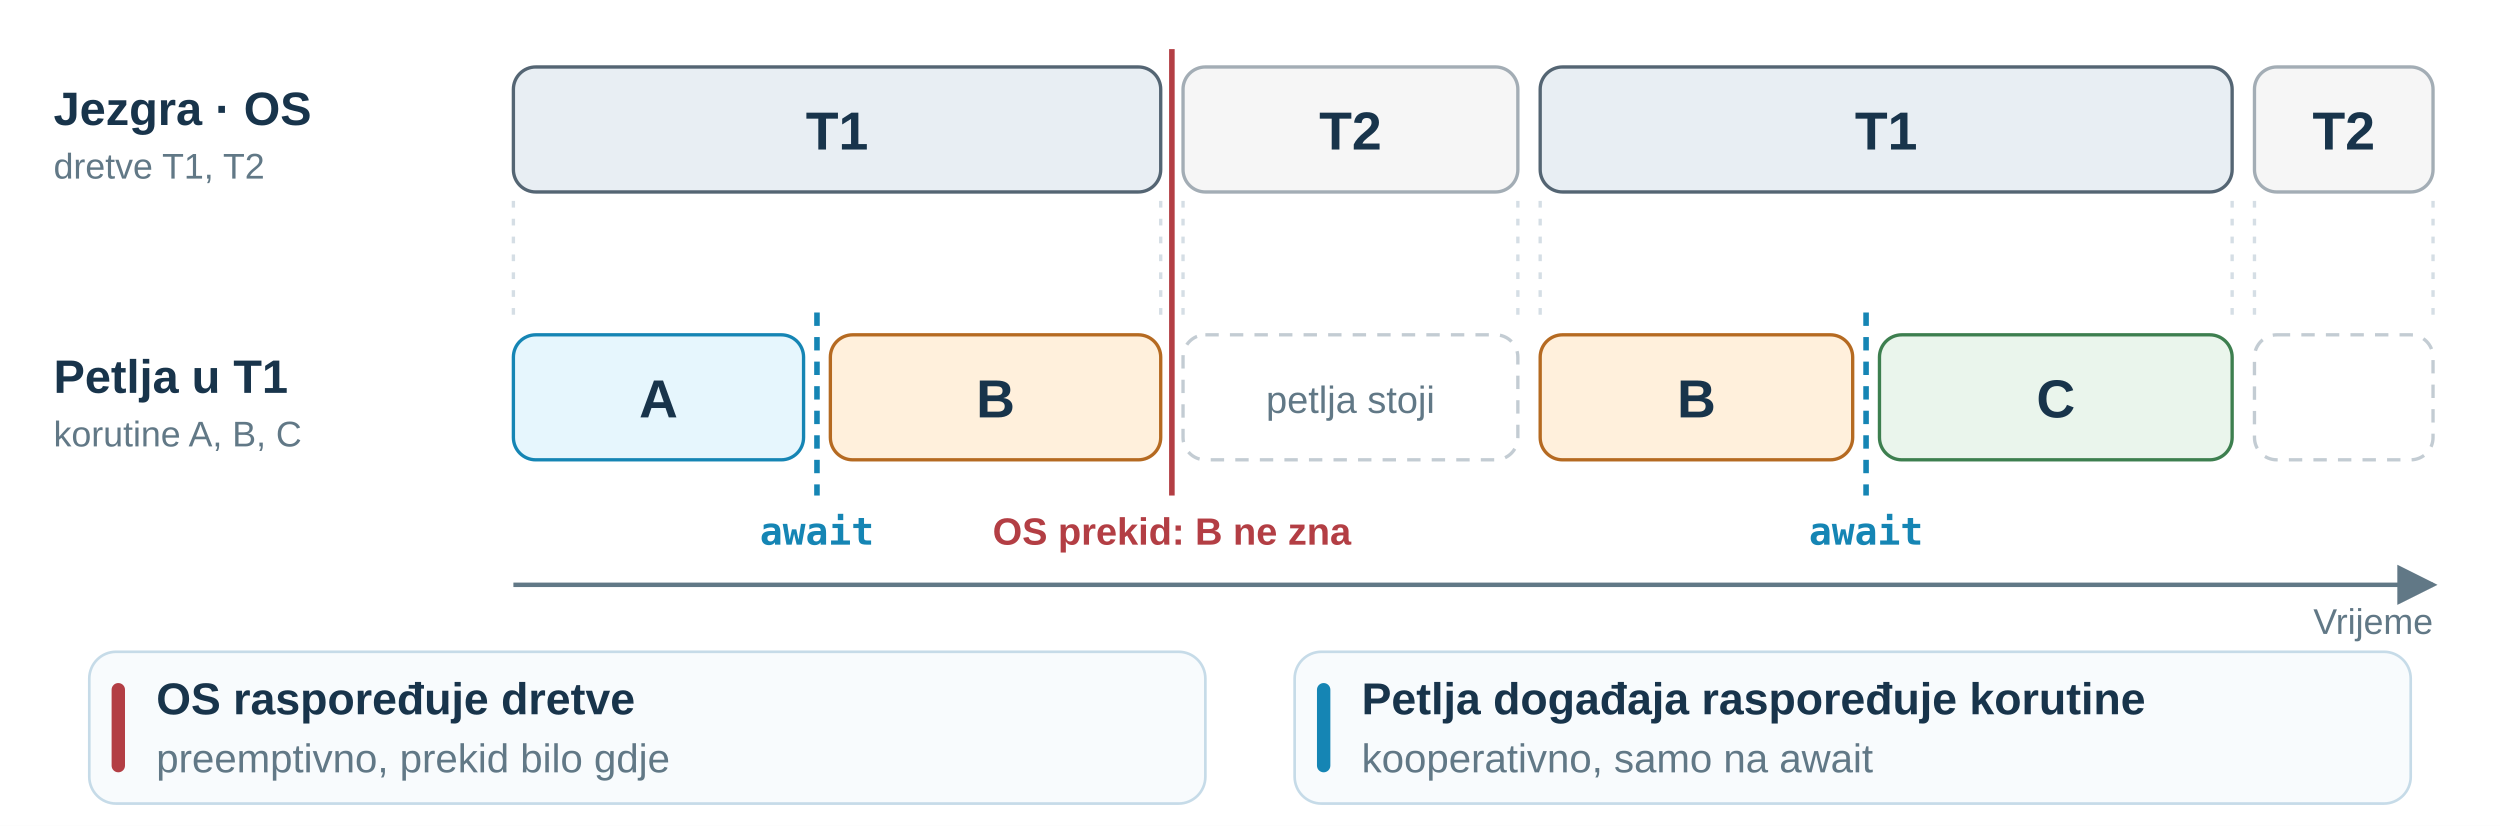
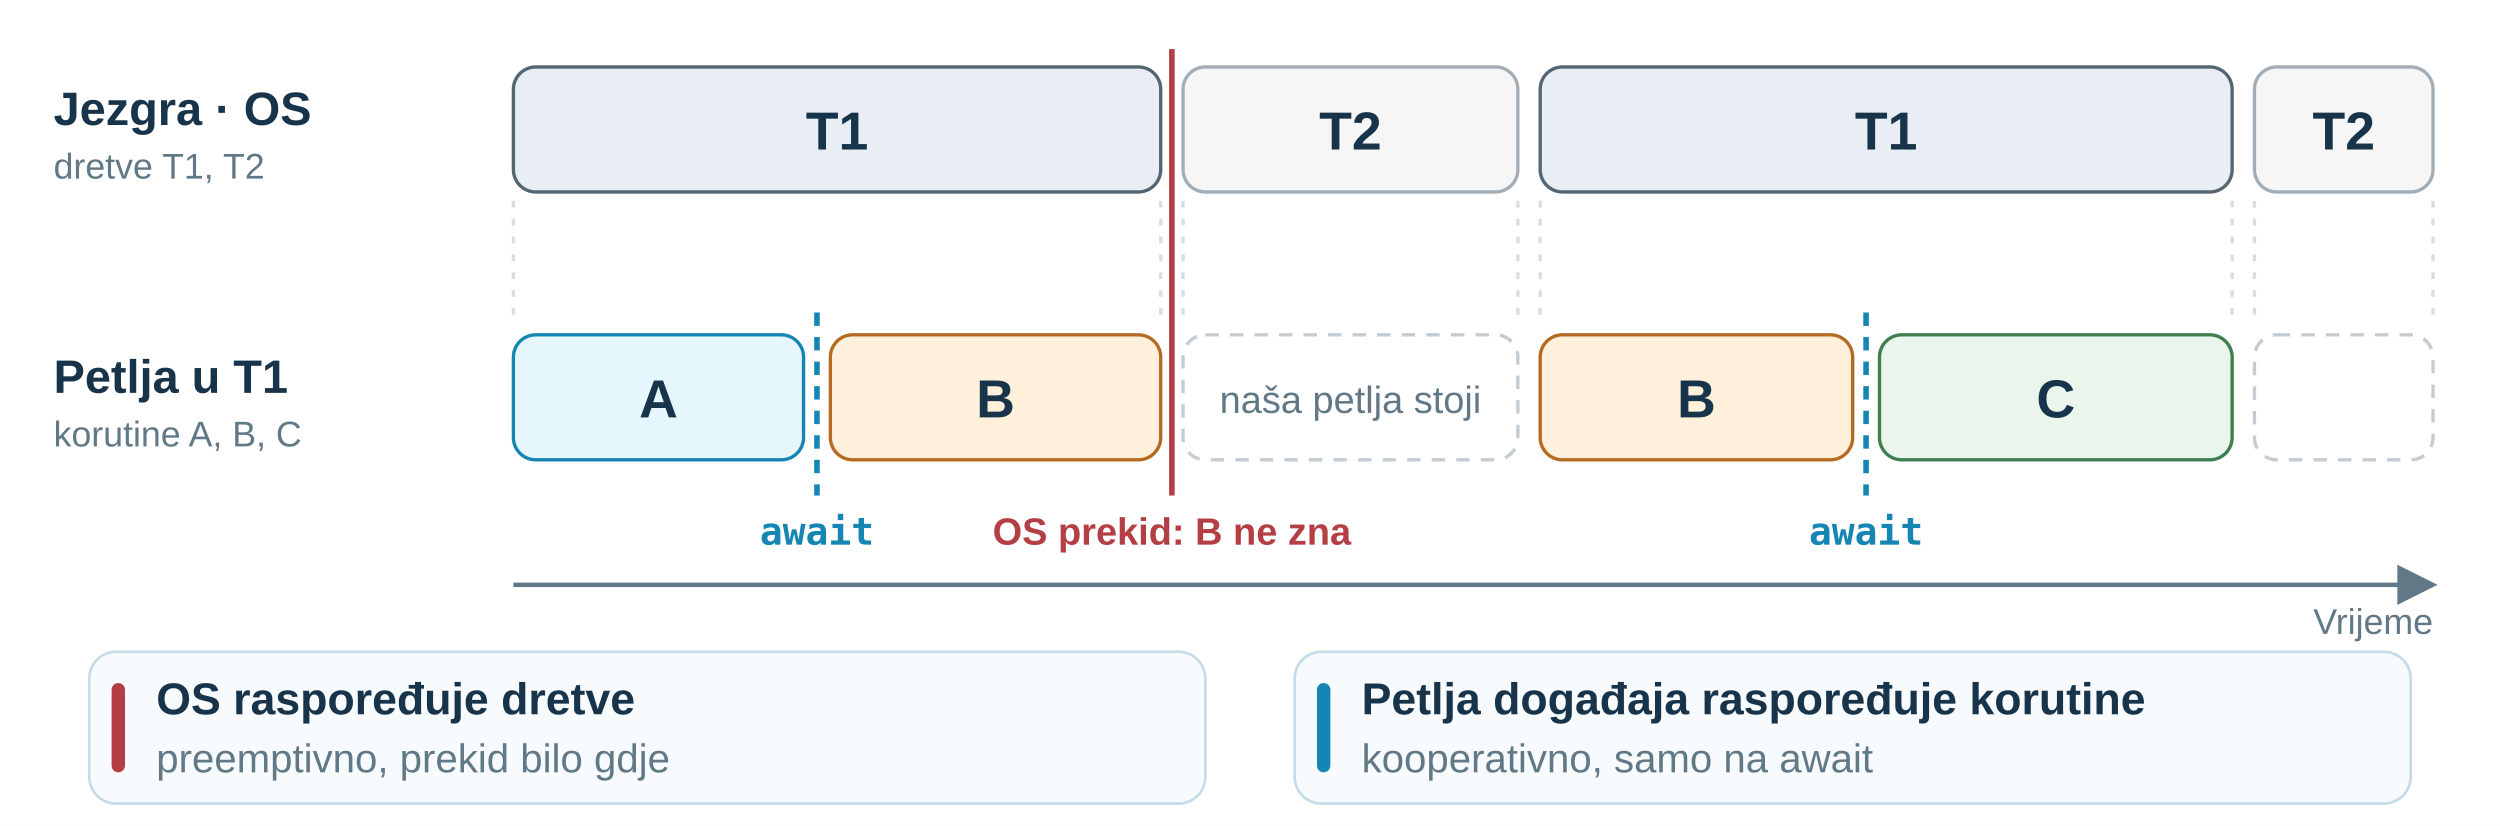
<svg xmlns="http://www.w3.org/2000/svg" width="1120" height="370" viewBox="0 0 1120 370">
  <defs>
    <marker id="time" markerWidth="9" markerHeight="9" refX="8" refY="4.5" orient="auto">
      <path d="M0 0L9 4.5L0 9Z" fill="#617886" />
    </marker>
  </defs>
  <rect width="1120" height="370" fill="white" />
  <text x="24" y="56" font-family="Arial, Helvetica, sans-serif" font-size="21" font-weight="700" text-anchor="start" fill="#18344b">Jezgra · OS</text>
  <text x="24" y="80" font-family="Arial, Helvetica, sans-serif" font-size="16" font-weight="400" text-anchor="start" fill="#617886">dretve T1, T2</text>
  <text x="24" y="176" font-family="Arial, Helvetica, sans-serif" font-size="21" font-weight="700" text-anchor="start" fill="#18344b">Petlja u T1</text>
  <text x="24" y="200" font-family="Arial, Helvetica, sans-serif" font-size="16" font-weight="400" text-anchor="start" fill="#617886">korutine A, B, C</text>
  <rect x="230" y="30" width="290" height="56" rx="10" fill="#e8eef3" stroke="#546573" stroke-width="1.5" />
  <text x="375.0" y="67" font-family="Arial, Helvetica, sans-serif" font-size="24" font-weight="700" text-anchor="middle" fill="#18344b">T1</text>
  <line x1="230" y1="90" x2="230" y2="146" stroke="#d5dee5" stroke-width="1.5" stroke-dasharray="3 5" />
  <line x1="520" y1="90" x2="520" y2="146" stroke="#d5dee5" stroke-width="1.5" stroke-dasharray="3 5" />
  <rect x="530" y="30" width="150" height="56" rx="10" fill="#f6f6f6" stroke="#a3adb5" stroke-width="1.5" />
  <text x="605.0" y="67" font-family="Arial, Helvetica, sans-serif" font-size="24" font-weight="700" text-anchor="middle" fill="#18344b">T2</text>
  <rect x="530" y="150" width="150" height="56" rx="10" fill="none" stroke="#c3ccd3" stroke-width="1.5" stroke-dasharray="6 5" />
  <line x1="530" y1="90" x2="530" y2="146" stroke="#d5dee5" stroke-width="1.5" stroke-dasharray="3 5" />
  <line x1="680" y1="90" x2="680" y2="146" stroke="#d5dee5" stroke-width="1.5" stroke-dasharray="3 5" />
  <rect x="690" y="30" width="310" height="56" rx="10" fill="#e8eef3" stroke="#546573" stroke-width="1.5" />
  <text x="845.0" y="67" font-family="Arial, Helvetica, sans-serif" font-size="24" font-weight="700" text-anchor="middle" fill="#18344b">T1</text>
  <line x1="690" y1="90" x2="690" y2="146" stroke="#d5dee5" stroke-width="1.5" stroke-dasharray="3 5" />
  <line x1="1000" y1="90" x2="1000" y2="146" stroke="#d5dee5" stroke-width="1.5" stroke-dasharray="3 5" />
  <rect x="1010" y="30" width="80" height="56" rx="10" fill="#f6f6f6" stroke="#a3adb5" stroke-width="1.5" />
  <text x="1050.0" y="67" font-family="Arial, Helvetica, sans-serif" font-size="24" font-weight="700" text-anchor="middle" fill="#18344b">T2</text>
  <rect x="1010" y="150" width="80" height="56" rx="10" fill="none" stroke="#c3ccd3" stroke-width="1.5" stroke-dasharray="6 5" />
  <line x1="1010" y1="90" x2="1010" y2="146" stroke="#d5dee5" stroke-width="1.5" stroke-dasharray="3 5" />
  <line x1="1090" y1="90" x2="1090" y2="146" stroke="#d5dee5" stroke-width="1.5" stroke-dasharray="3 5" />
-   <text x="605" y="185" font-family="Arial, Helvetica, sans-serif" font-size="17" font-weight="400" text-anchor="middle" fill="#617886">petlja stoji</text>
+   <text x="605" y="185" font-family="Arial, Helvetica, sans-serif" font-size="17" font-weight="400" text-anchor="middle" fill="#617886">naša petlja stoji</text>
  <rect x="230" y="150" width="130" height="56" rx="10" fill="#e6f6fd" stroke="#1585b4" stroke-width="1.5" />
  <text x="295.0" y="187" font-family="Arial, Helvetica, sans-serif" font-size="24" font-weight="700" text-anchor="middle" fill="#18344b">A</text>
  <rect x="372" y="150" width="148" height="56" rx="10" fill="#fff0dc" stroke="#b56a21" stroke-width="1.5" />
  <text x="446.0" y="187" font-family="Arial, Helvetica, sans-serif" font-size="24" font-weight="700" text-anchor="middle" fill="#18344b">B</text>
  <rect x="690" y="150" width="140" height="56" rx="10" fill="#fff0dc" stroke="#b56a21" stroke-width="1.5" />
  <text x="760.0" y="187" font-family="Arial, Helvetica, sans-serif" font-size="24" font-weight="700" text-anchor="middle" fill="#18344b">B</text>
  <rect x="842" y="150" width="158" height="56" rx="10" fill="#eaf5ec" stroke="#3d7f4f" stroke-width="1.5" />
  <text x="921.0" y="187" font-family="Arial, Helvetica, sans-serif" font-size="24" font-weight="700" text-anchor="middle" fill="#18344b">C</text>
  <line x1="366" y1="140" x2="366" y2="222" stroke="#1585b4" stroke-width="2.5" stroke-dasharray="6 5" />
  <text x="366" y="244" font-family="Menlo, Consolas, monospace" font-size="17" font-weight="700" text-anchor="middle" fill="#1585b4">await</text>
  <line x1="836" y1="140" x2="836" y2="222" stroke="#1585b4" stroke-width="2.5" stroke-dasharray="6 5" />
  <text x="836" y="244" font-family="Menlo, Consolas, monospace" font-size="17" font-weight="700" text-anchor="middle" fill="#1585b4">await</text>
  <line x1="525" y1="22" x2="525" y2="222" stroke="#b33e44" stroke-width="2.5" />
  <text x="525" y="244" font-family="Arial, Helvetica, sans-serif" font-size="17" font-weight="700" text-anchor="middle" fill="#b33e44">OS prekid: B ne zna</text>
  <path d="M230 262H1090" stroke="#617886" stroke-width="2" marker-end="url(#time)" />
  <text x="1090" y="284" font-family="Arial, Helvetica, sans-serif" font-size="16" font-weight="400" text-anchor="end" fill="#617886">Vrijeme</text>
  <rect x="40" y="292" width="500" height="68" rx="12" fill="#f8fbfd" stroke="#c6dbe8" stroke-width="1.2" />
  <rect x="50" y="306" width="6" height="40" rx="3" fill="#b33e44" />
  <text x="70" y="320" font-family="Arial, Helvetica, sans-serif" font-size="20" font-weight="700" text-anchor="start" fill="#18344b">OS raspoređuje dretve</text>
  <text x="70" y="346" font-family="Arial, Helvetica, sans-serif" font-size="18" font-weight="400" text-anchor="start" fill="#617886">preemptivno, prekid bilo gdje</text>
  <rect x="580" y="292" width="500" height="68" rx="12" fill="#f8fbfd" stroke="#c6dbe8" stroke-width="1.2" />
  <rect x="590" y="306" width="6" height="40" rx="3" fill="#1585b4" />
  <text x="610" y="320" font-family="Arial, Helvetica, sans-serif" font-size="20" font-weight="700" text-anchor="start" fill="#18344b">Petlja događaja raspoređuje korutine</text>
  <text x="610" y="346" font-family="Arial, Helvetica, sans-serif" font-size="18" font-weight="400" text-anchor="start" fill="#617886">kooperativno, samo na await</text>
</svg>
